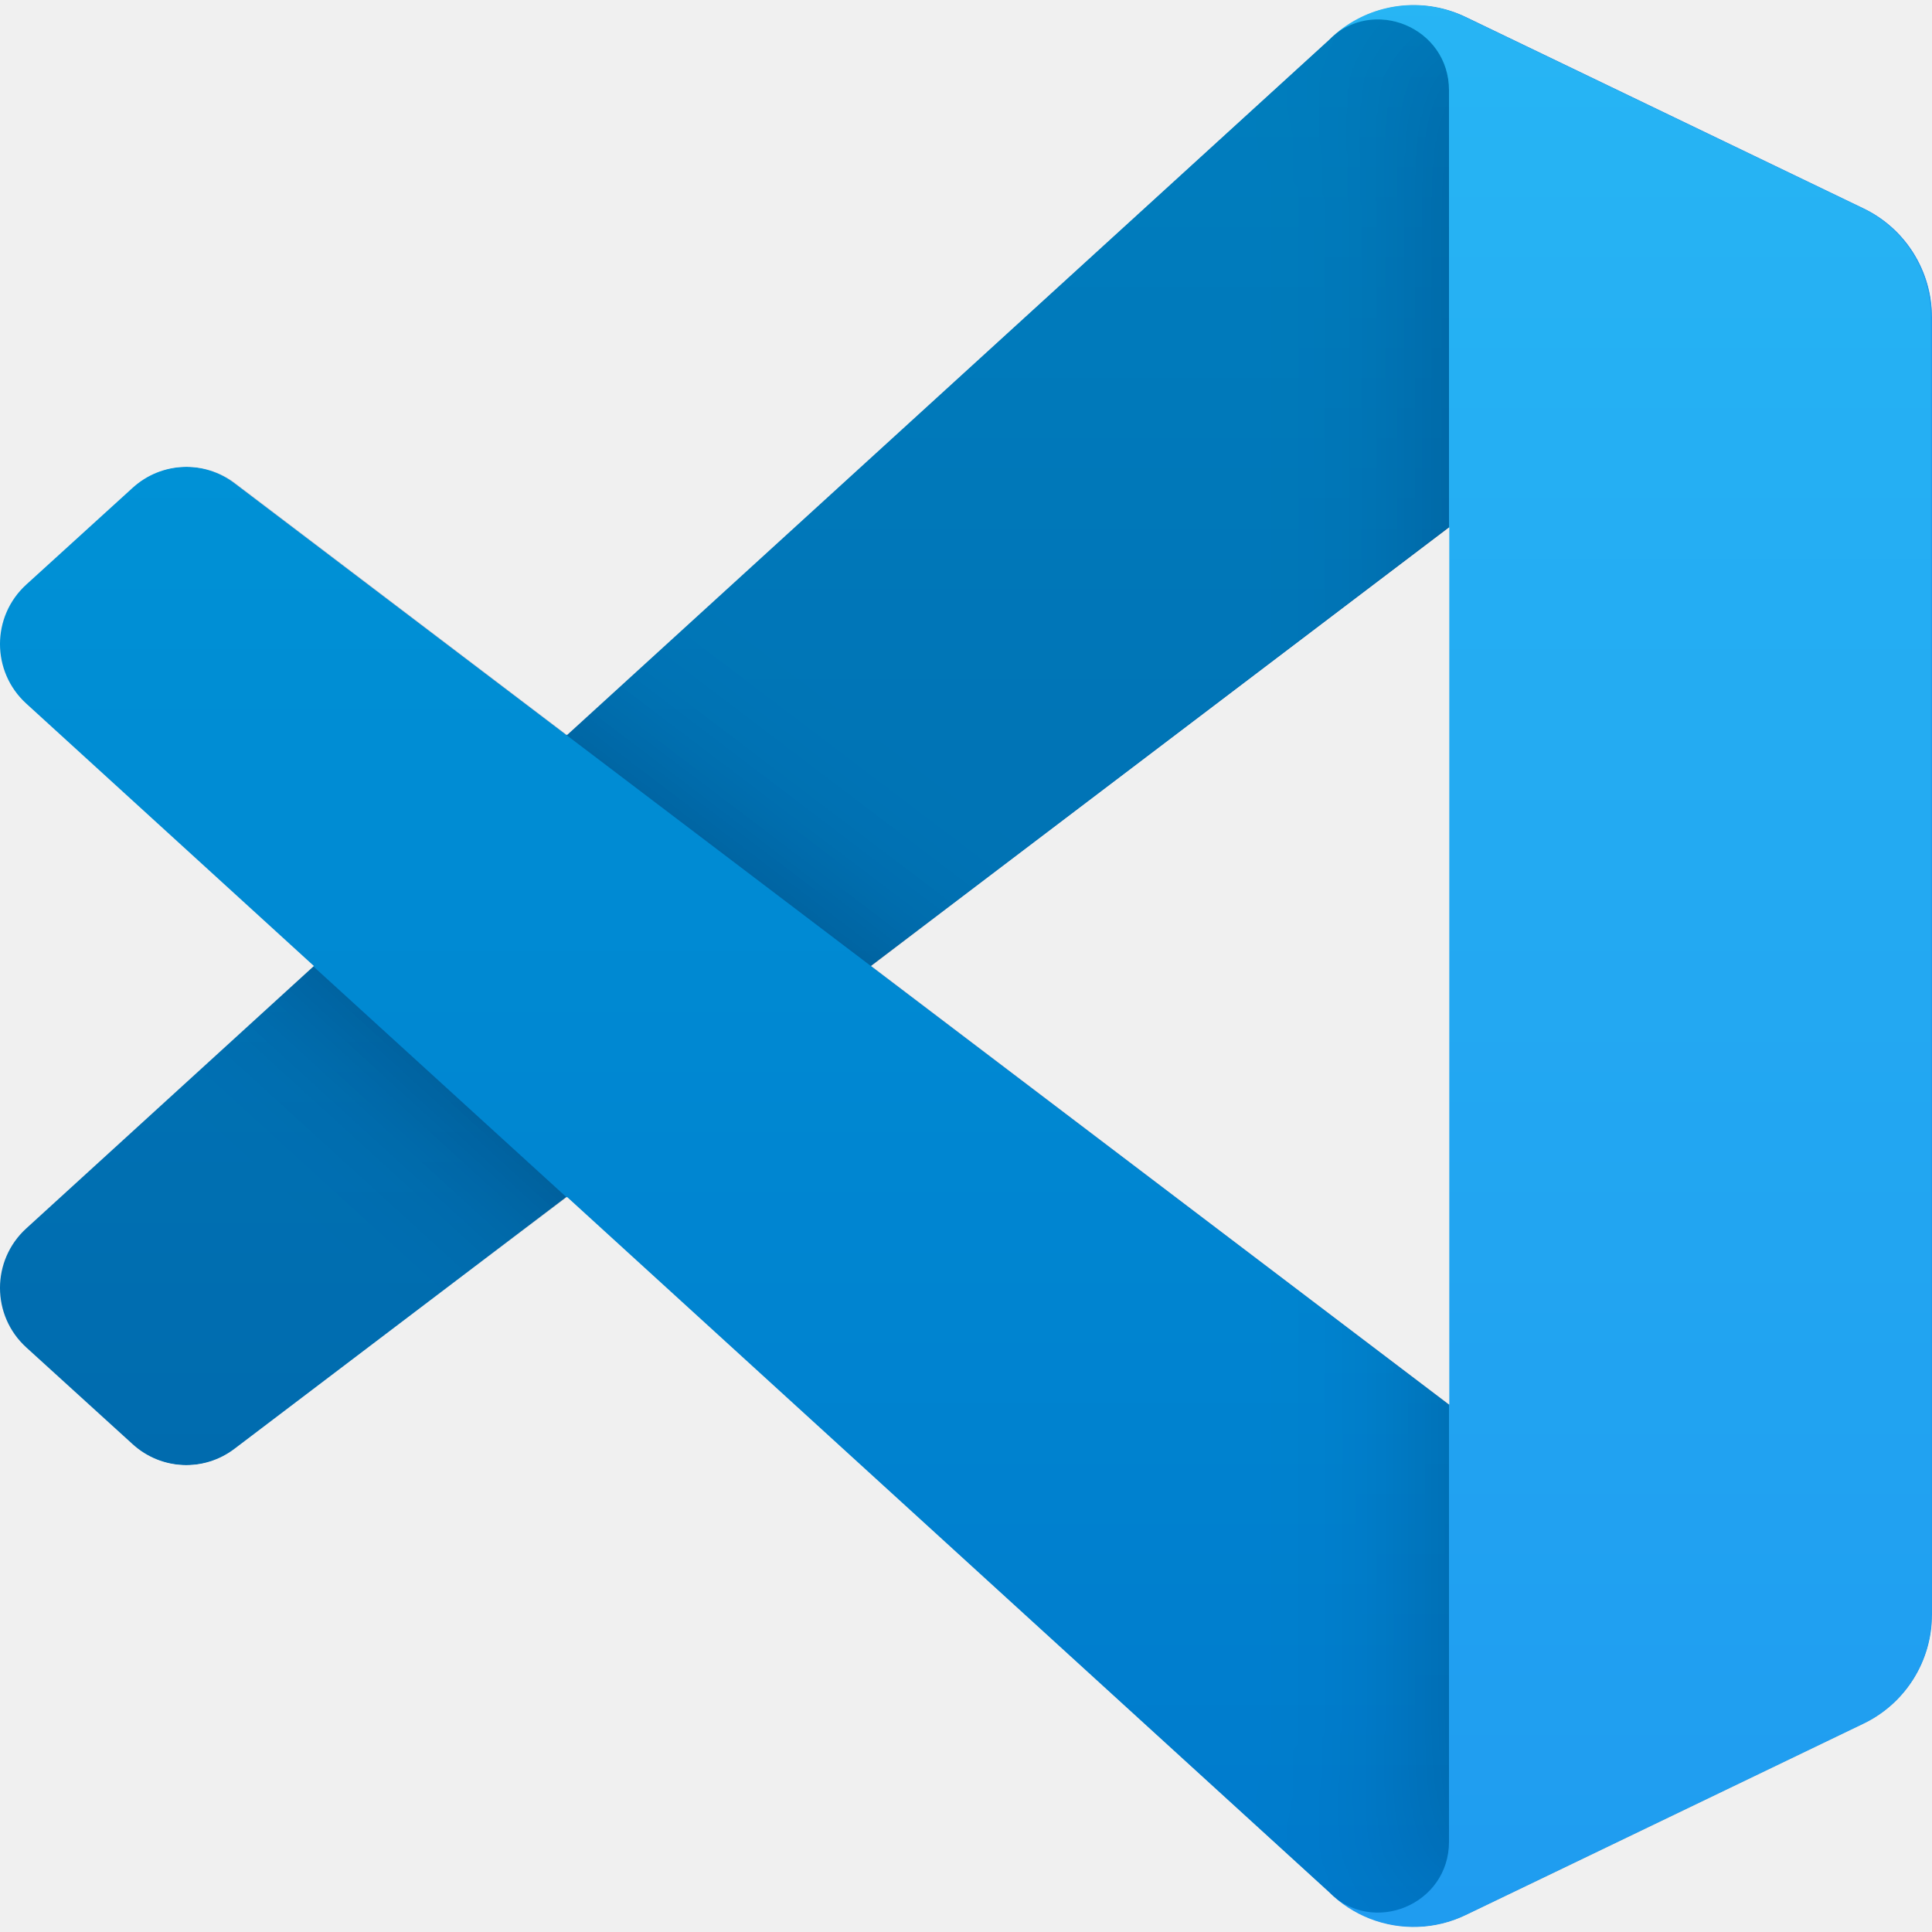
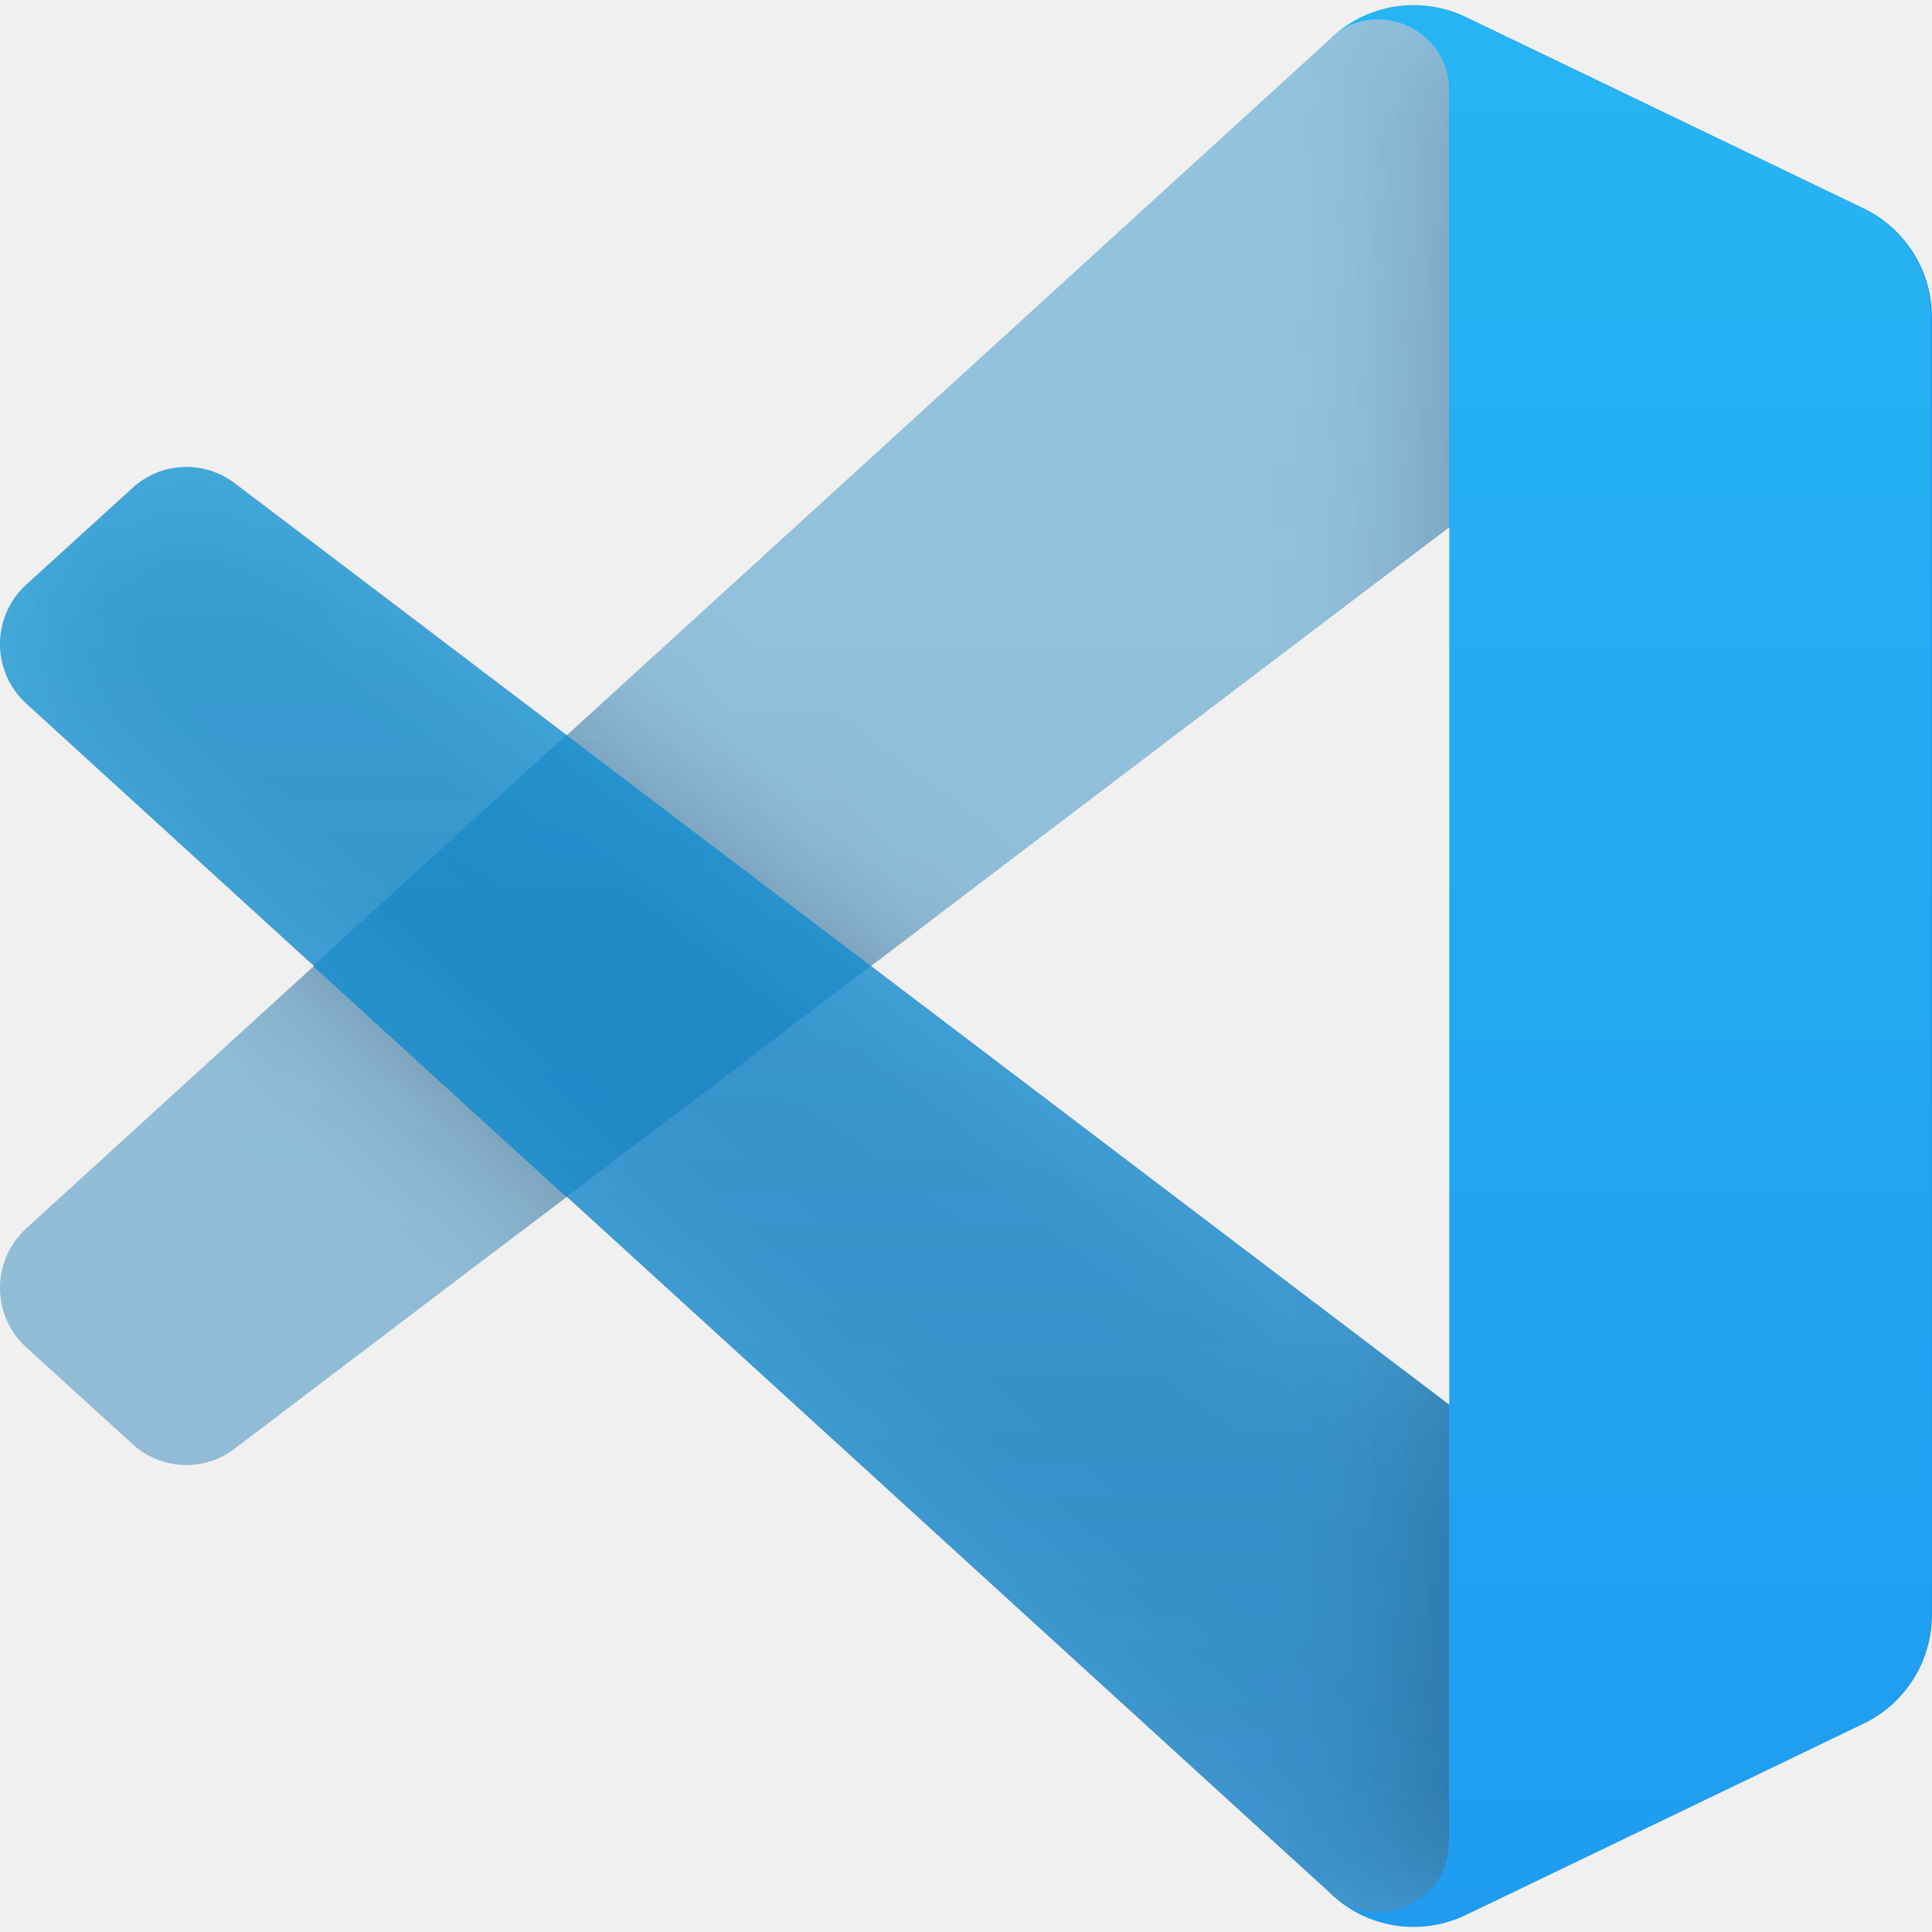
<svg xmlns="http://www.w3.org/2000/svg" viewBox="0 0 100 100" fill="none">
  <mask id="mask0" mask-type="alpha" maskUnits="userSpaceOnUse" x="0" y="0" width="100" height="100">
    <path fill-rule="evenodd" clip-rule="evenodd" d="M70.912 99.317C72.487 99.931 74.283 99.891 75.873 99.126L96.461 89.22C98.624 88.179 100 85.989 100 83.587V16.413C100 14.011 98.624 11.822 96.461 10.781L75.873 0.874C73.786 -0.13 71.345 0.116 69.513 1.447C69.252 1.637 69.003 1.849 68.769 2.083L29.355 38.041L12.187 25.01C10.589 23.797 8.354 23.896 6.869 25.246L1.363 30.255C-0.453 31.906 -0.455 34.763 1.359 36.417L16.247 50L1.359 63.583C-0.455 65.237 -0.453 68.094 1.363 69.745L6.869 74.754C8.354 76.104 10.589 76.204 12.187 74.99L29.355 61.959L68.769 97.917C69.392 98.541 70.125 99.01 70.912 99.317ZM75.015 27.299L45.109 50L75.015 72.701V27.299Z" fill="white" />
  </mask>
  <g mask="url(#mask0)">
-     <path d="M96.461 10.796L75.857 0.876C73.472 -0.273 70.622 0.212 68.75 2.083L1.299 63.583C-0.516 65.237 -0.514 68.094 1.303 69.745L6.813 74.754C8.298 76.104 10.535 76.204 12.134 74.99L93.361 13.37C96.086 11.303 100 13.246 100 16.667V16.427C100 14.027 98.625 11.838 96.461 10.796Z" fill="#0065A9" />
+     <path d="M96.461 10.796L75.857 0.876C73.472 -0.273 70.622 0.212 68.75 2.083L1.299 63.583C-0.516 65.237 -0.514 68.094 1.303 69.745L6.813 74.754C8.298 76.104 10.535 76.204 12.134 74.99L93.361 13.37C96.086 11.303 100 13.246 100 16.667V16.427C100 14.027 98.625 11.838 96.461 10.796Z" fill="#0065A966" />
    <g filter="url(#filter0_d)">
-       <path d="M96.461 89.204L75.857 99.124C73.472 100.273 70.622 99.788 68.75 97.917L1.299 36.417C-0.516 34.763 -0.514 31.906 1.303 30.255L6.813 25.246C8.298 23.896 10.535 23.796 12.134 25.009L93.361 86.63C96.086 88.697 100 86.754 100 83.333V83.573C100 85.974 98.625 88.162 96.461 89.204Z" fill="#007ACC" />
+       <path d="M96.461 89.204L75.857 99.124C73.472 100.273 70.622 99.788 68.75 97.917L1.299 36.417C-0.516 34.763 -0.514 31.906 1.303 30.255L6.813 25.246C8.298 23.896 10.535 23.796 12.134 25.009L93.361 86.63C96.086 88.697 100 86.754 100 83.333V83.573C100 85.974 98.625 88.162 96.461 89.204Z" fill="#007ACCb3" />
    </g>
    <g filter="url(#filter1_d)">
      <path d="M75.858 99.126C73.472 100.274 70.622 99.788 68.75 97.917C71.056 100.223 75 98.59 75 95.328V4.672C75 1.41 71.056 -0.223 68.75 2.083C70.622 0.211 73.472 -0.274 75.858 0.874L96.459 10.781C98.623 11.822 100 14.011 100 16.413V83.587C100 85.989 98.623 88.179 96.459 89.22L75.858 99.126Z" fill="#1F9CF0" />
    </g>
    <g style="mix-blend-mode:overlay" opacity="0.25">
      <path fill-rule="evenodd" clip-rule="evenodd" d="M70.851 99.317C72.426 99.931 74.222 99.891 75.812 99.126L96.4 89.22C98.563 88.179 99.939 85.989 99.939 83.587V16.413C99.939 14.011 98.564 11.822 96.4 10.781L75.812 0.874C73.725 -0.13 71.284 0.116 69.453 1.447C69.191 1.637 68.942 1.849 68.708 2.083L29.294 38.041L12.126 25.01C10.528 23.796 8.293 23.896 6.809 25.246L1.302 30.255C-0.513 31.906 -0.515 34.763 1.298 36.417L16.186 50L1.298 63.583C-0.515 65.237 -0.513 68.094 1.302 69.745L6.809 74.754C8.293 76.104 10.528 76.204 12.126 74.99L29.294 61.959L68.708 97.917C69.332 98.54 70.064 99.01 70.851 99.317ZM74.954 27.299L45.048 50L74.954 72.701V27.299Z" fill="url(#paint0_linear)" />
    </g>
  </g>
  <defs>
    <filter id="filter0_d" x="-8.394" y="15.829" width="116.727" height="92.246" filterUnits="userSpaceOnUse" color-interpolation-filters="sRGB">
      <feFlood flood-opacity="0" result="BackgroundImageFix" />
      <feColorMatrix in="SourceAlpha" type="matrix" values="0 0 0 0 0 0 0 0 0 0 0 0 0 0 0 0 0 0 127 0" />
      <feOffset />
      <feGaussianBlur stdDeviation="4.167" />
      <feColorMatrix type="matrix" values="0 0 0 0 0 0 0 0 0 0 0 0 0 0 0 0 0 0 0.25 0" />
      <feBlend mode="overlay" in2="BackgroundImageFix" result="effect1_dropShadow" />
      <feBlend mode="normal" in="SourceGraphic" in2="effect1_dropShadow" result="shape" />
    </filter>
    <filter id="filter1_d" x="60.417" y="-8.076" width="47.917" height="116.151" filterUnits="userSpaceOnUse" color-interpolation-filters="sRGB">
      <feFlood flood-opacity="0" result="BackgroundImageFix" />
      <feColorMatrix in="SourceAlpha" type="matrix" values="0 0 0 0 0 0 0 0 0 0 0 0 0 0 0 0 0 0 127 0" />
      <feOffset />
      <feGaussianBlur stdDeviation="4.167" />
      <feColorMatrix type="matrix" values="0 0 0 0 0 0 0 0 0 0 0 0 0 0 0 0 0 0 0.25 0" />
      <feBlend mode="overlay" in2="BackgroundImageFix" result="effect1_dropShadow" />
      <feBlend mode="normal" in="SourceGraphic" in2="effect1_dropShadow" result="shape" />
    </filter>
    <linearGradient id="paint0_linear" x1="49.939" y1="0.258" x2="49.939" y2="99.742" gradientUnits="userSpaceOnUse">
      <stop stop-color="white" />
      <stop offset="1" stop-color="white" stop-opacity="0" />
    </linearGradient>
  </defs>
</svg>
